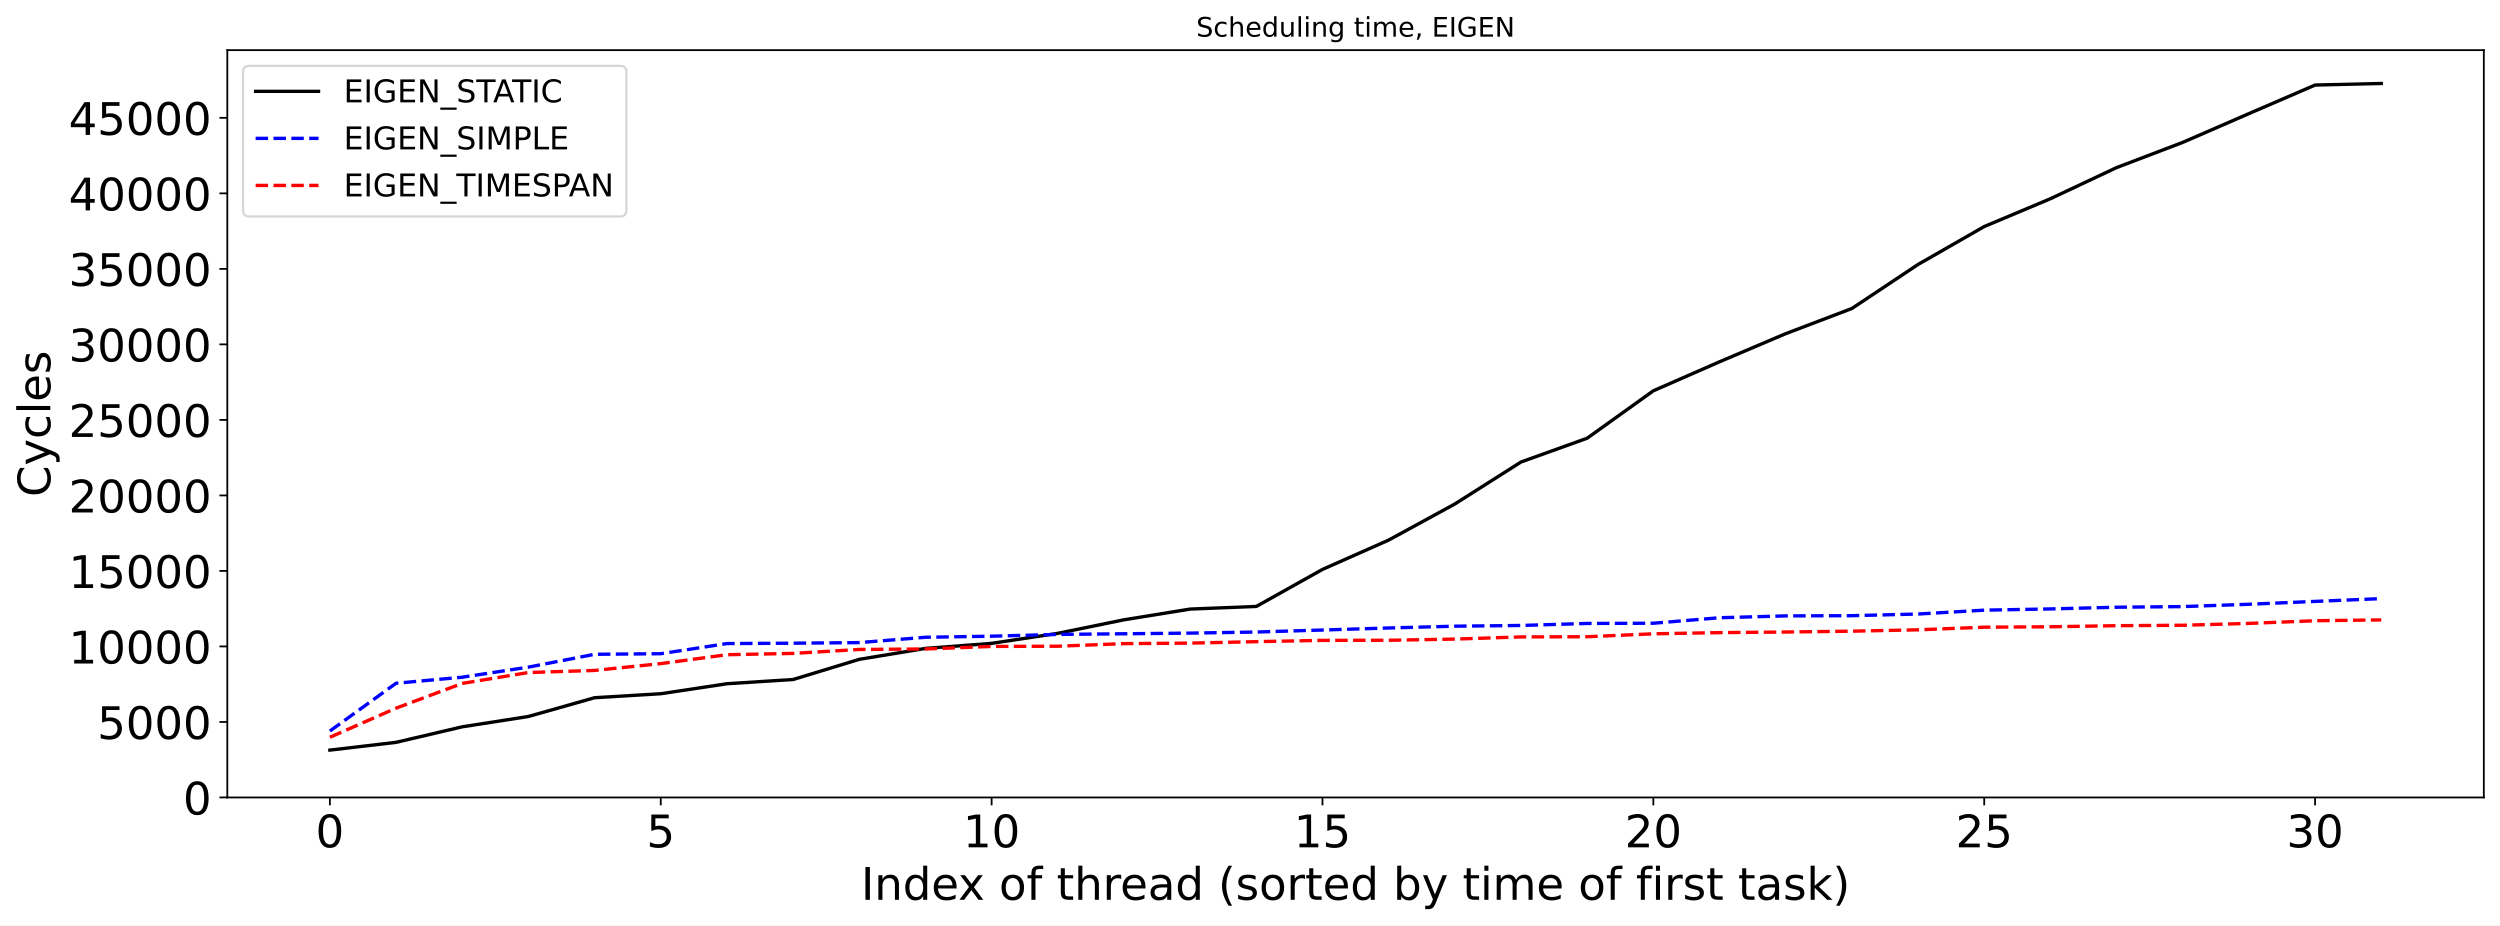
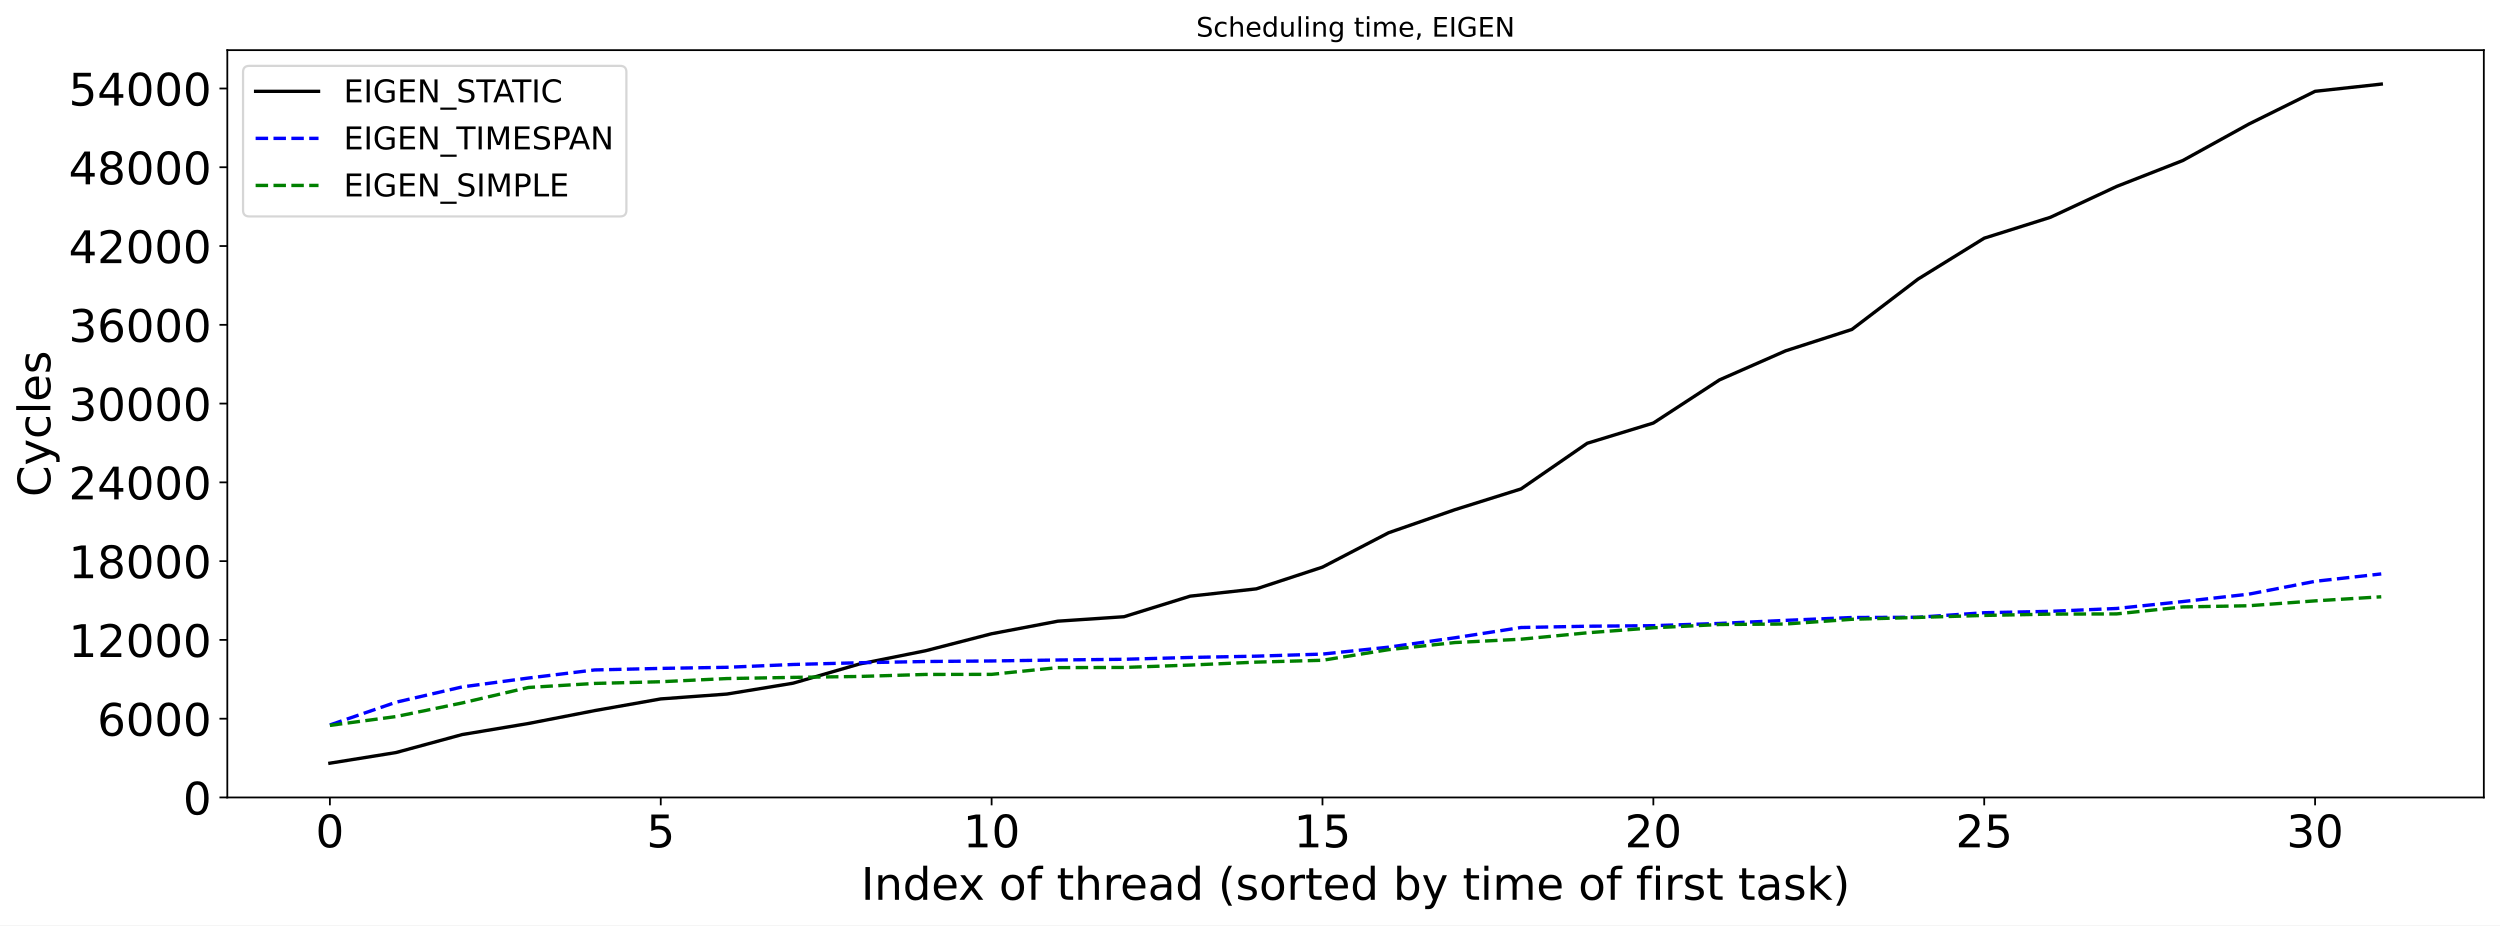
<svg xmlns="http://www.w3.org/2000/svg" xmlns:xlink="http://www.w3.org/1999/xlink" width="1112.781pt" height="411.871pt" viewBox="0 0 1112.781 411.871" version="1.1">
  <defs>
    <style type="text/css">*{stroke-linejoin: round; stroke-linecap: butt}</style>
  </defs>
  <g id="figure_1">
    <g id="patch_1">
      <path d="M 0 411.871  L 1112.781 411.871  L 1112.781 0  L 0 0  z " style="fill: #ffffff" />
    </g>
    <g id="axes_1">
      <g id="patch_2">
        <path d="M 101.181 354.958  L 1105.581 354.958  L 1105.581 22.318  L 101.181 22.318  z " style="fill: #ffffff" />
      </g>
      <g id="matplotlib.axis_1">
        <g id="xtick_1">
          <g id="line2d_1">
            <defs>
-               <path id="m2274b69f6f" d="M 0 0  L 0 3.5  " style="stroke: #000000; stroke-width: 0.8" />
-             </defs>
-             <g>
-               <use xlink:href="#m2274b69f6f" x="146.836" y="354.958" style="stroke: #000000; stroke-width: 0.8" />
+               <path id="m4c527d6cc5" d="M 0 0  L 0 3.5  " style="stroke: #000000; stroke-width: 0.8" />
+             </defs>
+             <g>
+               <use xlink:href="#m4c527d6cc5" x="146.836" y="354.958" style="stroke: #000000; stroke-width: 0.8" />
            </g>
          </g>
          <g id="text_1">
            <g transform="translate(140.4733 377.155) scale(0.2 -0.2)">
              <defs>
                <path id="DejaVuSans-30" d="M 2034 4250  Q 1547 4250 1301 3770  Q 1056 3291 1056 2328  Q 1056 1369 1301 889  Q 1547 409 2034 409  Q 2525 409 2770 889  Q 3016 1369 3016 2328  Q 3016 3291 2770 3770  Q 2525 4250 2034 4250  z M 2034 4750  Q 2819 4750 3233 4129  Q 3647 3509 3647 2328  Q 3647 1150 3233 529  Q 2819 -91 2034 -91  Q 1250 -91 836 529  Q 422 1150 422 2328  Q 422 3509 836 4129  Q 1250 4750 2034 4750  z " transform="scale(0.015625)" />
              </defs>
              <use xlink:href="#DejaVuSans-30" />
            </g>
          </g>
        </g>
        <g id="xtick_2">
          <g id="line2d_2">
            <g>
-               <use xlink:href="#m2274b69f6f" x="294.109" y="354.958" style="stroke: #000000; stroke-width: 0.8" />
+               <use xlink:href="#m4c527d6cc5" x="294.109" y="354.958" style="stroke: #000000; stroke-width: 0.8" />
            </g>
          </g>
          <g id="text_2">
            <g transform="translate(287.746 377.155) scale(0.2 -0.2)">
              <defs>
                <path id="DejaVuSans-35" d="M 691 4666  L 3169 4666  L 3169 4134  L 1269 4134  L 1269 2991  Q 1406 3038 1543 3061  Q 1681 3084 1819 3084  Q 2600 3084 3056 2656  Q 3513 2228 3513 1497  Q 3513 744 3044 326  Q 2575 -91 1722 -91  Q 1428 -91 1123 -41  Q 819 9 494 109  L 494 744  Q 775 591 1075 516  Q 1375 441 1709 441  Q 2250 441 2565 725  Q 2881 1009 2881 1497  Q 2881 1984 2565 2268  Q 2250 2553 1709 2553  Q 1456 2553 1204 2497  Q 953 2441 691 2322  L 691 4666  z " transform="scale(0.015625)" />
              </defs>
              <use xlink:href="#DejaVuSans-35" />
            </g>
          </g>
        </g>
        <g id="xtick_3">
          <g id="line2d_3">
            <g>
-               <use xlink:href="#m2274b69f6f" x="441.381" y="354.958" style="stroke: #000000; stroke-width: 0.8" />
+               <use xlink:href="#m4c527d6cc5" x="441.381" y="354.958" style="stroke: #000000; stroke-width: 0.8" />
            </g>
          </g>
          <g id="text_3">
            <g transform="translate(428.6562 377.155) scale(0.2 -0.2)">
              <defs>
                <path id="DejaVuSans-31" d="M 794 531  L 1825 531  L 1825 4091  L 703 3866  L 703 4441  L 1819 4666  L 2450 4666  L 2450 531  L 3481 531  L 3481 0  L 794 0  L 794 531  z " transform="scale(0.015625)" />
              </defs>
              <use xlink:href="#DejaVuSans-31" />
              <use xlink:href="#DejaVuSans-30" x="63.623" />
            </g>
          </g>
        </g>
        <g id="xtick_4">
          <g id="line2d_4">
            <g>
-               <use xlink:href="#m2274b69f6f" x="588.654" y="354.958" style="stroke: #000000; stroke-width: 0.8" />
+               <use xlink:href="#m4c527d6cc5" x="588.654" y="354.958" style="stroke: #000000; stroke-width: 0.8" />
            </g>
          </g>
          <g id="text_4">
            <g transform="translate(575.929 377.155) scale(0.2 -0.2)">
              <use xlink:href="#DejaVuSans-31" />
              <use xlink:href="#DejaVuSans-35" x="63.623" />
            </g>
          </g>
        </g>
        <g id="xtick_5">
          <g id="line2d_5">
            <g>
-               <use xlink:href="#m2274b69f6f" x="735.927" y="354.958" style="stroke: #000000; stroke-width: 0.8" />
+               <use xlink:href="#m4c527d6cc5" x="735.927" y="354.958" style="stroke: #000000; stroke-width: 0.8" />
            </g>
          </g>
          <g id="text_5">
            <g transform="translate(723.2017 377.155) scale(0.2 -0.2)">
              <defs>
                <path id="DejaVuSans-32" d="M 1228 531  L 3431 531  L 3431 0  L 469 0  L 469 531  Q 828 903 1448 1529  Q 2069 2156 2228 2338  Q 2531 2678 2651 2914  Q 2772 3150 2772 3378  Q 2772 3750 2511 3984  Q 2250 4219 1831 4219  Q 1534 4219 1204 4116  Q 875 4013 500 3803  L 500 4441  Q 881 4594 1212 4672  Q 1544 4750 1819 4750  Q 2544 4750 2975 4387  Q 3406 4025 3406 3419  Q 3406 3131 3298 2873  Q 3191 2616 2906 2266  Q 2828 2175 2409 1742  Q 1991 1309 1228 531  z " transform="scale(0.015625)" />
              </defs>
              <use xlink:href="#DejaVuSans-32" />
              <use xlink:href="#DejaVuSans-30" x="63.623" />
            </g>
          </g>
        </g>
        <g id="xtick_6">
          <g id="line2d_6">
            <g>
-               <use xlink:href="#m2274b69f6f" x="883.199" y="354.958" style="stroke: #000000; stroke-width: 0.8" />
+               <use xlink:href="#m4c527d6cc5" x="883.199" y="354.958" style="stroke: #000000; stroke-width: 0.8" />
            </g>
          </g>
          <g id="text_6">
            <g transform="translate(870.4744 377.155) scale(0.2 -0.2)">
              <use xlink:href="#DejaVuSans-32" />
              <use xlink:href="#DejaVuSans-35" x="63.623" />
            </g>
          </g>
        </g>
        <g id="xtick_7">
          <g id="line2d_7">
            <g>
-               <use xlink:href="#m2274b69f6f" x="1030.472" y="354.958" style="stroke: #000000; stroke-width: 0.8" />
+               <use xlink:href="#m4c527d6cc5" x="1030.472" y="354.958" style="stroke: #000000; stroke-width: 0.8" />
            </g>
          </g>
          <g id="text_7">
            <g transform="translate(1017.747 377.155) scale(0.2 -0.2)">
              <defs>
                <path id="DejaVuSans-33" d="M 2597 2516  Q 3050 2419 3304 2112  Q 3559 1806 3559 1356  Q 3559 666 3084 287  Q 2609 -91 1734 -91  Q 1441 -91 1130 -33  Q 819 25 488 141  L 488 750  Q 750 597 1062 519  Q 1375 441 1716 441  Q 2309 441 2620 675  Q 2931 909 2931 1356  Q 2931 1769 2642 2001  Q 2353 2234 1838 2234  L 1294 2234  L 1294 2753  L 1863 2753  Q 2328 2753 2575 2939  Q 2822 3125 2822 3475  Q 2822 3834 2567 4026  Q 2313 4219 1838 4219  Q 1578 4219 1281 4162  Q 984 4106 628 3988  L 628 4550  Q 988 4650 1302 4700  Q 1616 4750 1894 4750  Q 2613 4750 3031 4423  Q 3450 4097 3450 3541  Q 3450 3153 3228 2886  Q 3006 2619 2597 2516  z " transform="scale(0.015625)" />
              </defs>
              <use xlink:href="#DejaVuSans-33" />
              <use xlink:href="#DejaVuSans-30" x="63.623" />
            </g>
          </g>
        </g>
        <g id="text_8">
          <g transform="translate(383.2609 400.5113) scale(0.2 -0.2)">
            <defs>
              <path id="DejaVuSans-49" d="M 628 4666  L 1259 4666  L 1259 0  L 628 0  L 628 4666  z " transform="scale(0.015625)" />
              <path id="DejaVuSans-6e" d="M 3513 2113  L 3513 0  L 2938 0  L 2938 2094  Q 2938 2591 2744 2837  Q 2550 3084 2163 3084  Q 1697 3084 1428 2787  Q 1159 2491 1159 1978  L 1159 0  L 581 0  L 581 3500  L 1159 3500  L 1159 2956  Q 1366 3272 1645 3428  Q 1925 3584 2291 3584  Q 2894 3584 3203 3211  Q 3513 2838 3513 2113  z " transform="scale(0.015625)" />
              <path id="DejaVuSans-64" d="M 2906 2969  L 2906 4863  L 3481 4863  L 3481 0  L 2906 0  L 2906 525  Q 2725 213 2448 61  Q 2172 -91 1784 -91  Q 1150 -91 751 415  Q 353 922 353 1747  Q 353 2572 751 3078  Q 1150 3584 1784 3584  Q 2172 3584 2448 3432  Q 2725 3281 2906 2969  z M 947 1747  Q 947 1113 1208 752  Q 1469 391 1925 391  Q 2381 391 2643 752  Q 2906 1113 2906 1747  Q 2906 2381 2643 2742  Q 2381 3103 1925 3103  Q 1469 3103 1208 2742  Q 947 2381 947 1747  z " transform="scale(0.015625)" />
              <path id="DejaVuSans-65" d="M 3597 1894  L 3597 1613  L 953 1613  Q 991 1019 1311 708  Q 1631 397 2203 397  Q 2534 397 2845 478  Q 3156 559 3463 722  L 3463 178  Q 3153 47 2828 -22  Q 2503 -91 2169 -91  Q 1331 -91 842 396  Q 353 884 353 1716  Q 353 2575 817 3079  Q 1281 3584 2069 3584  Q 2775 3584 3186 3129  Q 3597 2675 3597 1894  z M 3022 2063  Q 3016 2534 2758 2815  Q 2500 3097 2075 3097  Q 1594 3097 1305 2825  Q 1016 2553 972 2059  L 3022 2063  z " transform="scale(0.015625)" />
              <path id="DejaVuSans-78" d="M 3513 3500  L 2247 1797  L 3578 0  L 2900 0  L 1881 1375  L 863 0  L 184 0  L 1544 1831  L 300 3500  L 978 3500  L 1906 2253  L 2834 3500  L 3513 3500  z " transform="scale(0.015625)" />
              <path id="DejaVuSans-20" transform="scale(0.015625)" />
              <path id="DejaVuSans-6f" d="M 1959 3097  Q 1497 3097 1228 2736  Q 959 2375 959 1747  Q 959 1119 1226 758  Q 1494 397 1959 397  Q 2419 397 2687 759  Q 2956 1122 2956 1747  Q 2956 2369 2687 2733  Q 2419 3097 1959 3097  z M 1959 3584  Q 2709 3584 3137 3096  Q 3566 2609 3566 1747  Q 3566 888 3137 398  Q 2709 -91 1959 -91  Q 1206 -91 779 398  Q 353 888 353 1747  Q 353 2609 779 3096  Q 1206 3584 1959 3584  z " transform="scale(0.015625)" />
              <path id="DejaVuSans-66" d="M 2375 4863  L 2375 4384  L 1825 4384  Q 1516 4384 1395 4259  Q 1275 4134 1275 3809  L 1275 3500  L 2222 3500  L 2222 3053  L 1275 3053  L 1275 0  L 697 0  L 697 3053  L 147 3053  L 147 3500  L 697 3500  L 697 3744  Q 697 4328 969 4595  Q 1241 4863 1831 4863  L 2375 4863  z " transform="scale(0.015625)" />
              <path id="DejaVuSans-74" d="M 1172 4494  L 1172 3500  L 2356 3500  L 2356 3053  L 1172 3053  L 1172 1153  Q 1172 725 1289 603  Q 1406 481 1766 481  L 2356 481  L 2356 0  L 1766 0  Q 1100 0 847 248  Q 594 497 594 1153  L 594 3053  L 172 3053  L 172 3500  L 594 3500  L 594 4494  L 1172 4494  z " transform="scale(0.015625)" />
              <path id="DejaVuSans-68" d="M 3513 2113  L 3513 0  L 2938 0  L 2938 2094  Q 2938 2591 2744 2837  Q 2550 3084 2163 3084  Q 1697 3084 1428 2787  Q 1159 2491 1159 1978  L 1159 0  L 581 0  L 581 4863  L 1159 4863  L 1159 2956  Q 1366 3272 1645 3428  Q 1925 3584 2291 3584  Q 2894 3584 3203 3211  Q 3513 2838 3513 2113  z " transform="scale(0.015625)" />
              <path id="DejaVuSans-72" d="M 2631 2963  Q 2534 3019 2420 3045  Q 2306 3072 2169 3072  Q 1681 3072 1420 2755  Q 1159 2438 1159 1844  L 1159 0  L 581 0  L 581 3500  L 1159 3500  L 1159 2956  Q 1341 3275 1631 3429  Q 1922 3584 2338 3584  Q 2397 3584 2469 3576  Q 2541 3569 2628 3553  L 2631 2963  z " transform="scale(0.015625)" />
              <path id="DejaVuSans-61" d="M 2194 1759  Q 1497 1759 1228 1600  Q 959 1441 959 1056  Q 959 750 1161 570  Q 1363 391 1709 391  Q 2188 391 2477 730  Q 2766 1069 2766 1631  L 2766 1759  L 2194 1759  z M 3341 1997  L 3341 0  L 2766 0  L 2766 531  Q 2569 213 2275 61  Q 1981 -91 1556 -91  Q 1019 -91 701 211  Q 384 513 384 1019  Q 384 1609 779 1909  Q 1175 2209 1959 2209  L 2766 2209  L 2766 2266  Q 2766 2663 2505 2880  Q 2244 3097 1772 3097  Q 1472 3097 1187 3025  Q 903 2953 641 2809  L 641 3341  Q 956 3463 1253 3523  Q 1550 3584 1831 3584  Q 2591 3584 2966 3190  Q 3341 2797 3341 1997  z " transform="scale(0.015625)" />
              <path id="DejaVuSans-28" d="M 1984 4856  Q 1566 4138 1362 3434  Q 1159 2731 1159 2009  Q 1159 1288 1364 580  Q 1569 -128 1984 -844  L 1484 -844  Q 1016 -109 783 600  Q 550 1309 550 2009  Q 550 2706 781 3412  Q 1013 4119 1484 4856  L 1984 4856  z " transform="scale(0.015625)" />
              <path id="DejaVuSans-73" d="M 2834 3397  L 2834 2853  Q 2591 2978 2328 3040  Q 2066 3103 1784 3103  Q 1356 3103 1142 2972  Q 928 2841 928 2578  Q 928 2378 1081 2264  Q 1234 2150 1697 2047  L 1894 2003  Q 2506 1872 2764 1633  Q 3022 1394 3022 966  Q 3022 478 2636 193  Q 2250 -91 1575 -91  Q 1294 -91 989 -36  Q 684 19 347 128  L 347 722  Q 666 556 975 473  Q 1284 391 1588 391  Q 1994 391 2212 530  Q 2431 669 2431 922  Q 2431 1156 2273 1281  Q 2116 1406 1581 1522  L 1381 1569  Q 847 1681 609 1914  Q 372 2147 372 2553  Q 372 3047 722 3315  Q 1072 3584 1716 3584  Q 2034 3584 2315 3537  Q 2597 3491 2834 3397  z " transform="scale(0.015625)" />
              <path id="DejaVuSans-62" d="M 3116 1747  Q 3116 2381 2855 2742  Q 2594 3103 2138 3103  Q 1681 3103 1420 2742  Q 1159 2381 1159 1747  Q 1159 1113 1420 752  Q 1681 391 2138 391  Q 2594 391 2855 752  Q 3116 1113 3116 1747  z M 1159 2969  Q 1341 3281 1617 3432  Q 1894 3584 2278 3584  Q 2916 3584 3314 3078  Q 3713 2572 3713 1747  Q 3713 922 3314 415  Q 2916 -91 2278 -91  Q 1894 -91 1617 61  Q 1341 213 1159 525  L 1159 0  L 581 0  L 581 4863  L 1159 4863  L 1159 2969  z " transform="scale(0.015625)" />
              <path id="DejaVuSans-79" d="M 2059 -325  Q 1816 -950 1584 -1140  Q 1353 -1331 966 -1331  L 506 -1331  L 506 -850  L 844 -850  Q 1081 -850 1212 -737  Q 1344 -625 1503 -206  L 1606 56  L 191 3500  L 800 3500  L 1894 763  L 2988 3500  L 3597 3500  L 2059 -325  z " transform="scale(0.015625)" />
              <path id="DejaVuSans-69" d="M 603 3500  L 1178 3500  L 1178 0  L 603 0  L 603 3500  z M 603 4863  L 1178 4863  L 1178 4134  L 603 4134  L 603 4863  z " transform="scale(0.015625)" />
              <path id="DejaVuSans-6d" d="M 3328 2828  Q 3544 3216 3844 3400  Q 4144 3584 4550 3584  Q 5097 3584 5394 3201  Q 5691 2819 5691 2113  L 5691 0  L 5113 0  L 5113 2094  Q 5113 2597 4934 2840  Q 4756 3084 4391 3084  Q 3944 3084 3684 2787  Q 3425 2491 3425 1978  L 3425 0  L 2847 0  L 2847 2094  Q 2847 2600 2669 2842  Q 2491 3084 2119 3084  Q 1678 3084 1418 2786  Q 1159 2488 1159 1978  L 1159 0  L 581 0  L 581 3500  L 1159 3500  L 1159 2956  Q 1356 3278 1631 3431  Q 1906 3584 2284 3584  Q 2666 3584 2933 3390  Q 3200 3197 3328 2828  z " transform="scale(0.015625)" />
              <path id="DejaVuSans-6b" d="M 581 4863  L 1159 4863  L 1159 1991  L 2875 3500  L 3609 3500  L 1753 1863  L 3688 0  L 2938 0  L 1159 1709  L 1159 0  L 581 0  L 581 4863  z " transform="scale(0.015625)" />
              <path id="DejaVuSans-29" d="M 513 4856  L 1013 4856  Q 1481 4119 1714 3412  Q 1947 2706 1947 2009  Q 1947 1309 1714 600  Q 1481 -109 1013 -844  L 513 -844  Q 928 -128 1133 580  Q 1338 1288 1338 2009  Q 1338 2731 1133 3434  Q 928 4138 513 4856  z " transform="scale(0.015625)" />
            </defs>
            <use xlink:href="#DejaVuSans-49" />
            <use xlink:href="#DejaVuSans-6e" x="29.492" />
            <use xlink:href="#DejaVuSans-64" x="92.871" />
            <use xlink:href="#DejaVuSans-65" x="156.348" />
            <use xlink:href="#DejaVuSans-78" x="216.121" />
            <use xlink:href="#DejaVuSans-20" x="275.301" />
            <use xlink:href="#DejaVuSans-6f" x="307.088" />
            <use xlink:href="#DejaVuSans-66" x="368.27" />
            <use xlink:href="#DejaVuSans-20" x="403.475" />
            <use xlink:href="#DejaVuSans-74" x="435.262" />
            <use xlink:href="#DejaVuSans-68" x="474.471" />
            <use xlink:href="#DejaVuSans-72" x="537.85" />
            <use xlink:href="#DejaVuSans-65" x="576.713" />
            <use xlink:href="#DejaVuSans-61" x="638.236" />
            <use xlink:href="#DejaVuSans-64" x="699.516" />
            <use xlink:href="#DejaVuSans-20" x="762.992" />
            <use xlink:href="#DejaVuSans-28" x="794.779" />
            <use xlink:href="#DejaVuSans-73" x="833.793" />
            <use xlink:href="#DejaVuSans-6f" x="885.893" />
            <use xlink:href="#DejaVuSans-72" x="947.074" />
            <use xlink:href="#DejaVuSans-74" x="988.188" />
            <use xlink:href="#DejaVuSans-65" x="1027.396" />
            <use xlink:href="#DejaVuSans-64" x="1088.92" />
            <use xlink:href="#DejaVuSans-20" x="1152.396" />
            <use xlink:href="#DejaVuSans-62" x="1184.184" />
            <use xlink:href="#DejaVuSans-79" x="1247.66" />
            <use xlink:href="#DejaVuSans-20" x="1306.84" />
            <use xlink:href="#DejaVuSans-74" x="1338.627" />
            <use xlink:href="#DejaVuSans-69" x="1377.836" />
            <use xlink:href="#DejaVuSans-6d" x="1405.619" />
            <use xlink:href="#DejaVuSans-65" x="1503.031" />
            <use xlink:href="#DejaVuSans-20" x="1564.555" />
            <use xlink:href="#DejaVuSans-6f" x="1596.342" />
            <use xlink:href="#DejaVuSans-66" x="1657.523" />
            <use xlink:href="#DejaVuSans-20" x="1692.729" />
            <use xlink:href="#DejaVuSans-66" x="1724.516" />
            <use xlink:href="#DejaVuSans-69" x="1759.721" />
            <use xlink:href="#DejaVuSans-72" x="1787.504" />
            <use xlink:href="#DejaVuSans-73" x="1828.617" />
            <use xlink:href="#DejaVuSans-74" x="1880.717" />
            <use xlink:href="#DejaVuSans-20" x="1919.926" />
            <use xlink:href="#DejaVuSans-74" x="1951.713" />
            <use xlink:href="#DejaVuSans-61" x="1990.922" />
            <use xlink:href="#DejaVuSans-73" x="2052.201" />
            <use xlink:href="#DejaVuSans-6b" x="2104.301" />
            <use xlink:href="#DejaVuSans-29" x="2162.211" />
          </g>
        </g>
      </g>
      <g id="matplotlib.axis_2">
        <g id="ytick_1">
          <g id="line2d_8">
            <defs>
-               <path id="m6adde0d91d" d="M 0 0  L -3.5 0  " style="stroke: #000000; stroke-width: 0.8" />
-             </defs>
-             <g>
-               <use xlink:href="#m6adde0d91d" x="101.181" y="354.958" style="stroke: #000000; stroke-width: 0.8" />
+               <path id="mc0802e6c84" d="M 0 0  L -3.5 0  " style="stroke: #000000; stroke-width: 0.8" />
+             </defs>
+             <g>
+               <use xlink:href="#mc0802e6c84" x="101.181" y="354.958" style="stroke: #000000; stroke-width: 0.8" />
            </g>
          </g>
          <g id="text_9">
            <g transform="translate(81.45625 362.5566) scale(0.2 -0.2)">
              <use xlink:href="#DejaVuSans-30" />
            </g>
          </g>
        </g>
        <g id="ytick_2">
          <g id="line2d_9">
            <g>
-               <use xlink:href="#m6adde0d91d" x="101.181" y="321.347" style="stroke: #000000; stroke-width: 0.8" />
+               <use xlink:href="#mc0802e6c84" x="101.181" y="319.894" style="stroke: #000000; stroke-width: 0.8" />
            </g>
          </g>
          <g id="text_10">
-             <g transform="translate(43.28125 328.945) scale(0.2 -0.2)">
-               <use xlink:href="#DejaVuSans-35" />
+             <g transform="translate(43.28125 327.4927) scale(0.2 -0.2)">
+               <defs>
+                 <path id="DejaVuSans-36" d="M 2113 2584  Q 1688 2584 1439 2293  Q 1191 2003 1191 1497  Q 1191 994 1439 701  Q 1688 409 2113 409  Q 2538 409 2786 701  Q 3034 994 3034 1497  Q 3034 2003 2786 2293  Q 2538 2584 2113 2584  z M 3366 4563  L 3366 3988  Q 3128 4100 2886 4159  Q 2644 4219 2406 4219  Q 1781 4219 1451 3797  Q 1122 3375 1075 2522  Q 1259 2794 1537 2939  Q 1816 3084 2150 3084  Q 2853 3084 3261 2657  Q 3669 2231 3669 1497  Q 3669 778 3244 343  Q 2819 -91 2113 -91  Q 1303 -91 875 529  Q 447 1150 447 2328  Q 447 3434 972 4092  Q 1497 4750 2381 4750  Q 2619 4750 2861 4703  Q 3103 4656 3366 4563  z " transform="scale(0.015625)" />
+               </defs>
+               <use xlink:href="#DejaVuSans-36" />
              <use xlink:href="#DejaVuSans-30" x="63.623" />
              <use xlink:href="#DejaVuSans-30" x="127.246" />
              <use xlink:href="#DejaVuSans-30" x="190.869" />
            </g>
          </g>
        </g>
        <g id="ytick_3">
          <g id="line2d_10">
            <g>
-               <use xlink:href="#m6adde0d91d" x="101.181" y="287.735" style="stroke: #000000; stroke-width: 0.8" />
+               <use xlink:href="#mc0802e6c84" x="101.181" y="284.83" style="stroke: #000000; stroke-width: 0.8" />
            </g>
          </g>
          <g id="text_11">
-             <g transform="translate(30.55625 295.3335) scale(0.2 -0.2)">
+             <g transform="translate(30.55625 292.4289) scale(0.2 -0.2)">
              <use xlink:href="#DejaVuSans-31" />
-               <use xlink:href="#DejaVuSans-30" x="63.623" />
+               <use xlink:href="#DejaVuSans-32" x="63.623" />
              <use xlink:href="#DejaVuSans-30" x="127.246" />
              <use xlink:href="#DejaVuSans-30" x="190.869" />
              <use xlink:href="#DejaVuSans-30" x="254.492" />
            </g>
          </g>
        </g>
        <g id="ytick_4">
          <g id="line2d_11">
            <g>
-               <use xlink:href="#m6adde0d91d" x="101.181" y="254.123" style="stroke: #000000; stroke-width: 0.8" />
+               <use xlink:href="#mc0802e6c84" x="101.181" y="249.767" style="stroke: #000000; stroke-width: 0.8" />
            </g>
          </g>
          <g id="text_12">
-             <g transform="translate(30.55625 261.7219) scale(0.2 -0.2)">
+             <g transform="translate(30.55625 257.3651) scale(0.2 -0.2)">
+               <defs>
+                 <path id="DejaVuSans-38" d="M 2034 2216  Q 1584 2216 1326 1975  Q 1069 1734 1069 1313  Q 1069 891 1326 650  Q 1584 409 2034 409  Q 2484 409 2743 651  Q 3003 894 3003 1313  Q 3003 1734 2745 1975  Q 2488 2216 2034 2216  z M 1403 2484  Q 997 2584 770 2862  Q 544 3141 544 3541  Q 544 4100 942 4425  Q 1341 4750 2034 4750  Q 2731 4750 3128 4425  Q 3525 4100 3525 3541  Q 3525 3141 3298 2862  Q 3072 2584 2669 2484  Q 3125 2378 3379 2068  Q 3634 1759 3634 1313  Q 3634 634 3220 271  Q 2806 -91 2034 -91  Q 1263 -91 848 271  Q 434 634 434 1313  Q 434 1759 690 2068  Q 947 2378 1403 2484  z M 1172 3481  Q 1172 3119 1398 2916  Q 1625 2713 2034 2713  Q 2441 2713 2670 2916  Q 2900 3119 2900 3481  Q 2900 3844 2670 4047  Q 2441 4250 2034 4250  Q 1625 4250 1398 4047  Q 1172 3844 1172 3481  z " transform="scale(0.015625)" />
+               </defs>
              <use xlink:href="#DejaVuSans-31" />
-               <use xlink:href="#DejaVuSans-35" x="63.623" />
+               <use xlink:href="#DejaVuSans-38" x="63.623" />
              <use xlink:href="#DejaVuSans-30" x="127.246" />
              <use xlink:href="#DejaVuSans-30" x="190.869" />
              <use xlink:href="#DejaVuSans-30" x="254.492" />
            </g>
          </g>
        </g>
        <g id="ytick_5">
          <g id="line2d_12">
            <g>
-               <use xlink:href="#m6adde0d91d" x="101.181" y="220.512" style="stroke: #000000; stroke-width: 0.8" />
+               <use xlink:href="#mc0802e6c84" x="101.181" y="214.703" style="stroke: #000000; stroke-width: 0.8" />
            </g>
          </g>
          <g id="text_13">
-             <g transform="translate(30.55625 228.1104) scale(0.2 -0.2)">
+             <g transform="translate(30.55625 222.3013) scale(0.2 -0.2)">
+               <defs>
+                 <path id="DejaVuSans-34" d="M 2419 4116  L 825 1625  L 2419 1625  L 2419 4116  z M 2253 4666  L 3047 4666  L 3047 1625  L 3713 1625  L 3713 1100  L 3047 1100  L 3047 0  L 2419 0  L 2419 1100  L 313 1100  L 313 1709  L 2253 4666  z " transform="scale(0.015625)" />
+               </defs>
              <use xlink:href="#DejaVuSans-32" />
-               <use xlink:href="#DejaVuSans-30" x="63.623" />
+               <use xlink:href="#DejaVuSans-34" x="63.623" />
              <use xlink:href="#DejaVuSans-30" x="127.246" />
              <use xlink:href="#DejaVuSans-30" x="190.869" />
              <use xlink:href="#DejaVuSans-30" x="254.492" />
            </g>
          </g>
        </g>
        <g id="ytick_6">
          <g id="line2d_13">
            <g>
-               <use xlink:href="#m6adde0d91d" x="101.181" y="186.9" style="stroke: #000000; stroke-width: 0.8" />
+               <use xlink:href="#mc0802e6c84" x="101.181" y="179.639" style="stroke: #000000; stroke-width: 0.8" />
            </g>
          </g>
          <g id="text_14">
-             <g transform="translate(30.55625 194.4988) scale(0.2 -0.2)">
-               <use xlink:href="#DejaVuSans-32" />
-               <use xlink:href="#DejaVuSans-35" x="63.623" />
+             <g transform="translate(30.55625 187.2374) scale(0.2 -0.2)">
+               <use xlink:href="#DejaVuSans-33" />
+               <use xlink:href="#DejaVuSans-30" x="63.623" />
              <use xlink:href="#DejaVuSans-30" x="127.246" />
              <use xlink:href="#DejaVuSans-30" x="190.869" />
              <use xlink:href="#DejaVuSans-30" x="254.492" />
            </g>
          </g>
        </g>
        <g id="ytick_7">
          <g id="line2d_14">
            <g>
-               <use xlink:href="#m6adde0d91d" x="101.181" y="153.289" style="stroke: #000000; stroke-width: 0.8" />
+               <use xlink:href="#mc0802e6c84" x="101.181" y="144.575" style="stroke: #000000; stroke-width: 0.8" />
            </g>
          </g>
          <g id="text_15">
-             <g transform="translate(30.55625 160.8873) scale(0.2 -0.2)">
+             <g transform="translate(30.55625 152.1736) scale(0.2 -0.2)">
              <use xlink:href="#DejaVuSans-33" />
-               <use xlink:href="#DejaVuSans-30" x="63.623" />
+               <use xlink:href="#DejaVuSans-36" x="63.623" />
              <use xlink:href="#DejaVuSans-30" x="127.246" />
              <use xlink:href="#DejaVuSans-30" x="190.869" />
              <use xlink:href="#DejaVuSans-30" x="254.492" />
            </g>
          </g>
        </g>
        <g id="ytick_8">
          <g id="line2d_15">
            <g>
-               <use xlink:href="#m6adde0d91d" x="101.181" y="119.677" style="stroke: #000000; stroke-width: 0.8" />
+               <use xlink:href="#mc0802e6c84" x="101.181" y="109.511" style="stroke: #000000; stroke-width: 0.8" />
            </g>
          </g>
          <g id="text_16">
-             <g transform="translate(30.55625 127.2758) scale(0.2 -0.2)">
-               <use xlink:href="#DejaVuSans-33" />
-               <use xlink:href="#DejaVuSans-35" x="63.623" />
+             <g transform="translate(30.55625 117.1098) scale(0.2 -0.2)">
+               <use xlink:href="#DejaVuSans-34" />
+               <use xlink:href="#DejaVuSans-32" x="63.623" />
              <use xlink:href="#DejaVuSans-30" x="127.246" />
              <use xlink:href="#DejaVuSans-30" x="190.869" />
              <use xlink:href="#DejaVuSans-30" x="254.492" />
            </g>
          </g>
        </g>
        <g id="ytick_9">
          <g id="line2d_16">
            <g>
-               <use xlink:href="#m6adde0d91d" x="101.181" y="86.066" style="stroke: #000000; stroke-width: 0.8" />
+               <use xlink:href="#mc0802e6c84" x="101.181" y="74.448" style="stroke: #000000; stroke-width: 0.8" />
            </g>
          </g>
          <g id="text_17">
-             <g transform="translate(30.55625 93.66422) scale(0.2 -0.2)">
-               <defs>
-                 <path id="DejaVuSans-34" d="M 2419 4116  L 825 1625  L 2419 1625  L 2419 4116  z M 2253 4666  L 3047 4666  L 3047 1625  L 3713 1625  L 3713 1100  L 3047 1100  L 3047 0  L 2419 0  L 2419 1100  L 313 1100  L 313 1709  L 2253 4666  z " transform="scale(0.015625)" />
-               </defs>
+             <g transform="translate(30.55625 82.04595) scale(0.2 -0.2)">
              <use xlink:href="#DejaVuSans-34" />
-               <use xlink:href="#DejaVuSans-30" x="63.623" />
+               <use xlink:href="#DejaVuSans-38" x="63.623" />
              <use xlink:href="#DejaVuSans-30" x="127.246" />
              <use xlink:href="#DejaVuSans-30" x="190.869" />
              <use xlink:href="#DejaVuSans-30" x="254.492" />
            </g>
          </g>
        </g>
        <g id="ytick_10">
          <g id="line2d_17">
            <g>
-               <use xlink:href="#m6adde0d91d" x="101.181" y="52.454" style="stroke: #000000; stroke-width: 0.8" />
+               <use xlink:href="#mc0802e6c84" x="101.181" y="39.384" style="stroke: #000000; stroke-width: 0.8" />
            </g>
          </g>
          <g id="text_18">
-             <g transform="translate(30.55625 60.05267) scale(0.2 -0.2)">
-               <use xlink:href="#DejaVuSans-34" />
-               <use xlink:href="#DejaVuSans-35" x="63.623" />
+             <g transform="translate(30.55625 46.98213) scale(0.2 -0.2)">
+               <use xlink:href="#DejaVuSans-35" />
+               <use xlink:href="#DejaVuSans-34" x="63.623" />
              <use xlink:href="#DejaVuSans-30" x="127.246" />
              <use xlink:href="#DejaVuSans-30" x="190.869" />
              <use xlink:href="#DejaVuSans-30" x="254.492" />
            </g>
          </g>
        </g>
        <g id="text_19">
          <g transform="translate(22.39688 221.1788) rotate(-90) scale(0.2 -0.2)">
            <defs>
              <path id="DejaVuSans-43" d="M 4122 4306  L 4122 3641  Q 3803 3938 3442 4084  Q 3081 4231 2675 4231  Q 1875 4231 1450 3742  Q 1025 3253 1025 2328  Q 1025 1406 1450 917  Q 1875 428 2675 428  Q 3081 428 3442 575  Q 3803 722 4122 1019  L 4122 359  Q 3791 134 3420 21  Q 3050 -91 2638 -91  Q 1578 -91 968 557  Q 359 1206 359 2328  Q 359 3453 968 4101  Q 1578 4750 2638 4750  Q 3056 4750 3426 4639  Q 3797 4528 4122 4306  z " transform="scale(0.015625)" />
              <path id="DejaVuSans-63" d="M 3122 3366  L 3122 2828  Q 2878 2963 2633 3030  Q 2388 3097 2138 3097  Q 1578 3097 1268 2742  Q 959 2388 959 1747  Q 959 1106 1268 751  Q 1578 397 2138 397  Q 2388 397 2633 464  Q 2878 531 3122 666  L 3122 134  Q 2881 22 2623 -34  Q 2366 -91 2075 -91  Q 1284 -91 818 406  Q 353 903 353 1747  Q 353 2603 823 3093  Q 1294 3584 2113 3584  Q 2378 3584 2631 3529  Q 2884 3475 3122 3366  z " transform="scale(0.015625)" />
              <path id="DejaVuSans-6c" d="M 603 4863  L 1178 4863  L 1178 0  L 603 0  L 603 4863  z " transform="scale(0.015625)" />
            </defs>
            <use xlink:href="#DejaVuSans-43" />
            <use xlink:href="#DejaVuSans-79" x="69.824" />
            <use xlink:href="#DejaVuSans-63" x="129.004" />
            <use xlink:href="#DejaVuSans-6c" x="183.984" />
            <use xlink:href="#DejaVuSans-65" x="211.768" />
            <use xlink:href="#DejaVuSans-73" x="273.291" />
          </g>
        </g>
      </g>
      <g id="line2d_18">
-         <path d="M 146.836 333.877  L 176.29 330.422  L 205.745 323.511  L 235.199 318.913  L 264.654 310.564  L 294.109 308.789  L 323.563 304.339  L 353.018 302.457  L 382.472 293.476  L 411.927 288.609  L 441.381 286.364  L 470.836 281.9  L 500.29 275.877  L 529.745 271.104  L 559.199 269.934  L 588.654 253.451  L 618.109 240.397  L 647.563 224.33  L 677.018 205.642  L 706.472 195.048  L 735.927 173.94  L 765.381 161.033  L 794.836 148.516  L 824.29 137.317  L 853.745 117.714  L 883.199 100.841  L 912.654 88.459  L 942.109 74.598  L 971.563 63.371  L 1001.018 50.572  L 1030.472 37.853  L 1059.927 37.154  " clip-path="url(#pd62953b5ac)" style="fill: none; stroke: #000000; stroke-width: 1.5; stroke-linecap: square" />
+         <path d="M 146.836 339.705  L 176.29 334.96  L 205.745 326.954  L 235.199 322.033  L 264.654 316.306  L 294.109 311.093  L 323.563 308.931  L 353.018 304.092  L 382.472 295.572  L 411.927 289.669  L 441.381 282.084  L 470.836 276.497  L 500.29 274.51  L 529.745 265.358  L 559.199 262.109  L 588.654 252.431  L 618.109 237.12  L 647.563 226.882  L 677.018 217.625  L 706.472 197.311  L 735.927 188.3  L 765.381 169.085  L 794.836 156.146  L 824.29 146.644  L 853.745 124.226  L 883.199 106.017  L 912.654 96.725  L 942.109 83.003  L 971.563 71.467  L 1001.018 55.209  L 1030.472 40.646  L 1059.927 37.432  " clip-path="url(#peee976b044)" style="fill: none; stroke: #000000; stroke-width: 1.5; stroke-linecap: square" />
      </g>
      <g id="line2d_19">
-         <path d="M 146.836 325.38  L 176.29 304.124  L 205.745 301.435  L 235.199 296.945  L 264.654 291.231  L 294.109 290.975  L 323.563 286.458  L 353.018 286.296  L 382.472 286.028  L 411.927 283.661  L 441.381 283.177  L 470.836 282.384  L 500.29 282.102  L 529.745 281.806  L 559.199 281.322  L 588.654 280.435  L 618.109 279.52  L 647.563 278.727  L 677.018 278.404  L 706.472 277.504  L 735.927 277.41  L 765.381 274.963  L 794.836 274.143  L 824.29 274.048  L 853.745 273.309  L 883.199 271.588  L 912.654 271.037  L 942.109 270.284  L 971.563 270.002  L 1001.018 268.966  L 1030.472 267.689  L 1059.927 266.452  " clip-path="url(#pd62953b5ac)" style="fill: none; stroke-dasharray: 5.55,2.4; stroke-dashoffset: 0; stroke: #0000ff; stroke-width: 1.5" />
+         <path d="M 146.836 322.688  L 176.29 312.566  L 205.745 305.752  L 235.199 301.801  L 264.654 298.201  L 294.109 297.512  L 323.563 297.021  L 353.018 295.77  L 382.472 294.999  L 411.927 294.45  L 441.381 294.204  L 470.836 293.772  L 500.29 293.456  L 529.745 292.638  L 559.199 292.065  L 588.654 291.142  L 618.109 288.056  L 647.563 283.884  L 677.018 279.314  L 706.472 278.741  L 735.927 278.496  L 765.381 277.502  L 794.836 276.135  L 824.29 274.861  L 853.745 274.744  L 883.199 272.733  L 912.654 272.114  L 942.109 270.84  L 971.563 267.766  L 1001.018 264.458  L 1030.472 258.755  L 1059.927 255.459  " clip-path="url(#peee976b044)" style="fill: none; stroke-dasharray: 5.55,2.4; stroke-dashoffset: 0; stroke: #0000ff; stroke-width: 1.5" />
      </g>
      <g id="line2d_20">
-         <path d="M 146.836 328.163  L 176.29 315.216  L 205.745 304.191  L 235.199 299.351  L 264.654 298.424  L 294.109 295.385  L 323.563 291.419  L 353.018 290.841  L 382.472 289.079  L 411.927 288.864  L 441.381 287.735  L 470.836 287.641  L 500.29 286.485  L 529.745 286.256  L 559.199 285.611  L 588.654 285.033  L 618.109 284.992  L 647.563 284.468  L 677.018 283.5  L 706.472 283.419  L 735.927 282.115  L 765.381 281.591  L 794.836 281.322  L 824.29 280.946  L 853.745 280.34  L 883.199 279.171  L 912.654 278.983  L 942.109 278.499  L 971.563 278.31  L 1001.018 277.49  L 1030.472 276.294  L 1059.927 275.931  " clip-path="url(#pd62953b5ac)" style="fill: none; stroke-dasharray: 5.55,2.4; stroke-dashoffset: 0; stroke: #ff0000; stroke-width: 1.5" />
+         <path d="M 146.836 322.886  L 176.29 318.948  L 205.745 312.882  L 235.199 305.997  L 264.654 304.209  L 294.109 303.449  L 323.563 302.035  L 353.018 301.509  L 382.472 301.1  L 411.927 300.2  L 441.381 300.165  L 470.836 297.161  L 500.29 297.091  L 529.745 296.028  L 559.199 294.718  L 588.654 293.9  L 618.109 289.167  L 647.563 286.011  L 677.018 284.515  L 706.472 281.675  L 735.927 279.442  L 765.381 277.981  L 794.836 277.759  L 824.29 275.655  L 853.745 274.826  L 883.199 273.937  L 912.654 273.353  L 942.109 273.259  L 971.563 270.15  L 1001.018 269.624  L 1030.472 267.451  L 1059.927 265.639  " clip-path="url(#peee976b044)" style="fill: none; stroke-dasharray: 5.55,2.4; stroke-dashoffset: 0; stroke: #008000; stroke-width: 1.5" />
      </g>
      <g id="patch_3">
        <path d="M 101.181 354.958  L 101.181 22.318  " style="fill: none; stroke: #000000; stroke-width: 0.8; stroke-linejoin: miter; stroke-linecap: square" />
      </g>
      <g id="patch_4">
        <path d="M 1105.581 354.958  L 1105.581 22.318  " style="fill: none; stroke: #000000; stroke-width: 0.8; stroke-linejoin: miter; stroke-linecap: square" />
      </g>
      <g id="patch_5">
        <path d="M 101.181 354.958  L 1105.581 354.958  " style="fill: none; stroke: #000000; stroke-width: 0.8; stroke-linejoin: miter; stroke-linecap: square" />
      </g>
      <g id="patch_6">
        <path d="M 101.181 22.318  L 1105.581 22.318  " style="fill: none; stroke: #000000; stroke-width: 0.8; stroke-linejoin: miter; stroke-linecap: square" />
      </g>
      <g id="text_20">
        <g transform="translate(532.4556 16.31812) scale(0.12 -0.12)">
          <defs>
            <path id="DejaVuSans-53" d="M 3425 4513  L 3425 3897  Q 3066 4069 2747 4153  Q 2428 4238 2131 4238  Q 1616 4238 1336 4038  Q 1056 3838 1056 3469  Q 1056 3159 1242 3001  Q 1428 2844 1947 2747  L 2328 2669  Q 3034 2534 3370 2195  Q 3706 1856 3706 1288  Q 3706 609 3251 259  Q 2797 -91 1919 -91  Q 1588 -91 1214 -16  Q 841 59 441 206  L 441 856  Q 825 641 1194 531  Q 1563 422 1919 422  Q 2459 422 2753 634  Q 3047 847 3047 1241  Q 3047 1584 2836 1778  Q 2625 1972 2144 2069  L 1759 2144  Q 1053 2284 737 2584  Q 422 2884 422 3419  Q 422 4038 858 4394  Q 1294 4750 2059 4750  Q 2388 4750 2728 4690  Q 3069 4631 3425 4513  z " transform="scale(0.015625)" />
            <path id="DejaVuSans-75" d="M 544 1381  L 544 3500  L 1119 3500  L 1119 1403  Q 1119 906 1312 657  Q 1506 409 1894 409  Q 2359 409 2629 706  Q 2900 1003 2900 1516  L 2900 3500  L 3475 3500  L 3475 0  L 2900 0  L 2900 538  Q 2691 219 2414 64  Q 2138 -91 1772 -91  Q 1169 -91 856 284  Q 544 659 544 1381  z M 1991 3584  L 1991 3584  z " transform="scale(0.015625)" />
            <path id="DejaVuSans-67" d="M 2906 1791  Q 2906 2416 2648 2759  Q 2391 3103 1925 3103  Q 1463 3103 1205 2759  Q 947 2416 947 1791  Q 947 1169 1205 825  Q 1463 481 1925 481  Q 2391 481 2648 825  Q 2906 1169 2906 1791  z M 3481 434  Q 3481 -459 3084 -895  Q 2688 -1331 1869 -1331  Q 1566 -1331 1297 -1286  Q 1028 -1241 775 -1147  L 775 -588  Q 1028 -725 1275 -790  Q 1522 -856 1778 -856  Q 2344 -856 2625 -561  Q 2906 -266 2906 331  L 2906 616  Q 2728 306 2450 153  Q 2172 0 1784 0  Q 1141 0 747 490  Q 353 981 353 1791  Q 353 2603 747 3093  Q 1141 3584 1784 3584  Q 2172 3584 2450 3431  Q 2728 3278 2906 2969  L 2906 3500  L 3481 3500  L 3481 434  z " transform="scale(0.015625)" />
            <path id="DejaVuSans-2c" d="M 750 794  L 1409 794  L 1409 256  L 897 -744  L 494 -744  L 750 256  L 750 794  z " transform="scale(0.015625)" />
            <path id="DejaVuSans-45" d="M 628 4666  L 3578 4666  L 3578 4134  L 1259 4134  L 1259 2753  L 3481 2753  L 3481 2222  L 1259 2222  L 1259 531  L 3634 531  L 3634 0  L 628 0  L 628 4666  z " transform="scale(0.015625)" />
            <path id="DejaVuSans-47" d="M 3809 666  L 3809 1919  L 2778 1919  L 2778 2438  L 4434 2438  L 4434 434  Q 4069 175 3628 42  Q 3188 -91 2688 -91  Q 1594 -91 976 548  Q 359 1188 359 2328  Q 359 3472 976 4111  Q 1594 4750 2688 4750  Q 3144 4750 3555 4637  Q 3966 4525 4313 4306  L 4313 3634  Q 3963 3931 3569 4081  Q 3175 4231 2741 4231  Q 1884 4231 1454 3753  Q 1025 3275 1025 2328  Q 1025 1384 1454 906  Q 1884 428 2741 428  Q 3075 428 3337 486  Q 3600 544 3809 666  z " transform="scale(0.015625)" />
            <path id="DejaVuSans-4e" d="M 628 4666  L 1478 4666  L 3547 763  L 3547 4666  L 4159 4666  L 4159 0  L 3309 0  L 1241 3903  L 1241 0  L 628 0  L 628 4666  z " transform="scale(0.015625)" />
          </defs>
          <use xlink:href="#DejaVuSans-53" />
          <use xlink:href="#DejaVuSans-63" x="63.477" />
          <use xlink:href="#DejaVuSans-68" x="118.457" />
          <use xlink:href="#DejaVuSans-65" x="181.836" />
          <use xlink:href="#DejaVuSans-64" x="243.359" />
          <use xlink:href="#DejaVuSans-75" x="306.836" />
          <use xlink:href="#DejaVuSans-6c" x="370.215" />
          <use xlink:href="#DejaVuSans-69" x="397.998" />
          <use xlink:href="#DejaVuSans-6e" x="425.781" />
          <use xlink:href="#DejaVuSans-67" x="489.16" />
          <use xlink:href="#DejaVuSans-20" x="552.637" />
          <use xlink:href="#DejaVuSans-74" x="584.424" />
          <use xlink:href="#DejaVuSans-69" x="623.633" />
          <use xlink:href="#DejaVuSans-6d" x="651.416" />
          <use xlink:href="#DejaVuSans-65" x="748.828" />
          <use xlink:href="#DejaVuSans-2c" x="810.352" />
          <use xlink:href="#DejaVuSans-20" x="842.139" />
          <use xlink:href="#DejaVuSans-45" x="873.926" />
          <use xlink:href="#DejaVuSans-49" x="937.109" />
          <use xlink:href="#DejaVuSans-47" x="966.602" />
          <use xlink:href="#DejaVuSans-45" x="1044.092" />
          <use xlink:href="#DejaVuSans-4e" x="1107.275" />
        </g>
      </g>
      <g id="legend_1">
        <g id="patch_7">
          <path d="M 110.981 96.334  L 276.019 96.334  Q 278.819 96.334 278.819 93.534  L 278.819 32.118  Q 278.819 29.318 276.019 29.318  L 110.981 29.318  Q 108.181 29.318 108.181 32.118  L 108.181 93.534  Q 108.181 96.334 110.981 96.334  z " style="fill: #ffffff; opacity: 0.8; stroke: #cccccc; stroke-linejoin: miter" />
        </g>
        <g id="line2d_21">
          <path d="M 113.781 40.656  L 127.781 40.656  L 141.781 40.656  " style="fill: none; stroke: #000000; stroke-width: 1.5; stroke-linecap: square" />
        </g>
        <g id="text_21">
          <g transform="translate(152.9812 45.55594) scale(0.14 -0.14)">
            <defs>
              <path id="DejaVuSans-5f" d="M 3263 -1063  L 3263 -1509  L -63 -1509  L -63 -1063  L 3263 -1063  z " transform="scale(0.015625)" />
              <path id="DejaVuSans-54" d="M -19 4666  L 3928 4666  L 3928 4134  L 2272 4134  L 2272 0  L 1638 0  L 1638 4134  L -19 4134  L -19 4666  z " transform="scale(0.015625)" />
              <path id="DejaVuSans-41" d="M 2188 4044  L 1331 1722  L 3047 1722  L 2188 4044  z M 1831 4666  L 2547 4666  L 4325 0  L 3669 0  L 3244 1197  L 1141 1197  L 716 0  L 50 0  L 1831 4666  z " transform="scale(0.015625)" />
            </defs>
            <use xlink:href="#DejaVuSans-45" />
            <use xlink:href="#DejaVuSans-49" x="63.184" />
            <use xlink:href="#DejaVuSans-47" x="92.676" />
            <use xlink:href="#DejaVuSans-45" x="170.166" />
            <use xlink:href="#DejaVuSans-4e" x="233.35" />
            <use xlink:href="#DejaVuSans-5f" x="308.154" />
            <use xlink:href="#DejaVuSans-53" x="358.154" />
            <use xlink:href="#DejaVuSans-54" x="421.631" />
            <use xlink:href="#DejaVuSans-41" x="474.965" />
            <use xlink:href="#DejaVuSans-54" x="535.623" />
            <use xlink:href="#DejaVuSans-49" x="596.707" />
            <use xlink:href="#DejaVuSans-43" x="626.199" />
          </g>
        </g>
        <g id="line2d_22">
          <path d="M 113.781 61.595  L 127.781 61.595  L 141.781 61.595  " style="fill: none; stroke-dasharray: 5.55,2.4; stroke-dashoffset: 0; stroke: #0000ff; stroke-width: 1.5" />
        </g>
        <g id="text_22">
          <g transform="translate(152.9812 66.49469) scale(0.14 -0.14)">
            <defs>
              <path id="DejaVuSans-4d" d="M 628 4666  L 1569 4666  L 2759 1491  L 3956 4666  L 4897 4666  L 4897 0  L 4281 0  L 4281 4097  L 3078 897  L 2444 897  L 1241 4097  L 1241 0  L 628 0  L 628 4666  z " transform="scale(0.015625)" />
              <path id="DejaVuSans-50" d="M 1259 4147  L 1259 2394  L 2053 2394  Q 2494 2394 2734 2622  Q 2975 2850 2975 3272  Q 2975 3691 2734 3919  Q 2494 4147 2053 4147  L 1259 4147  z M 628 4666  L 2053 4666  Q 2838 4666 3239 4311  Q 3641 3956 3641 3272  Q 3641 2581 3239 2228  Q 2838 1875 2053 1875  L 1259 1875  L 1259 0  L 628 0  L 628 4666  z " transform="scale(0.015625)" />
-               <path id="DejaVuSans-4c" d="M 628 4666  L 1259 4666  L 1259 531  L 3531 531  L 3531 0  L 628 0  L 628 4666  z " transform="scale(0.015625)" />
-             </defs>
-             <use xlink:href="#DejaVuSans-45" />
-             <use xlink:href="#DejaVuSans-49" x="63.184" />
-             <use xlink:href="#DejaVuSans-47" x="92.676" />
-             <use xlink:href="#DejaVuSans-45" x="170.166" />
-             <use xlink:href="#DejaVuSans-4e" x="233.35" />
-             <use xlink:href="#DejaVuSans-5f" x="308.154" />
-             <use xlink:href="#DejaVuSans-53" x="358.154" />
-             <use xlink:href="#DejaVuSans-49" x="421.631" />
-             <use xlink:href="#DejaVuSans-4d" x="451.123" />
-             <use xlink:href="#DejaVuSans-50" x="537.402" />
-             <use xlink:href="#DejaVuSans-4c" x="597.705" />
-             <use xlink:href="#DejaVuSans-45" x="653.418" />
-           </g>
-         </g>
-         <g id="line2d_23">
-           <path d="M 113.781 82.533  L 127.781 82.533  L 141.781 82.533  " style="fill: none; stroke-dasharray: 5.55,2.4; stroke-dashoffset: 0; stroke: #ff0000; stroke-width: 1.5" />
-         </g>
-         <g id="text_23">
-           <g transform="translate(152.9812 87.43344) scale(0.14 -0.14)">
+             </defs>
            <use xlink:href="#DejaVuSans-45" />
            <use xlink:href="#DejaVuSans-49" x="63.184" />
            <use xlink:href="#DejaVuSans-47" x="92.676" />
            <use xlink:href="#DejaVuSans-45" x="170.166" />
            <use xlink:href="#DejaVuSans-4e" x="233.35" />
            <use xlink:href="#DejaVuSans-5f" x="308.154" />
            <use xlink:href="#DejaVuSans-54" x="358.154" />
            <use xlink:href="#DejaVuSans-49" x="419.238" />
            <use xlink:href="#DejaVuSans-4d" x="448.73" />
            <use xlink:href="#DejaVuSans-45" x="535.01" />
            <use xlink:href="#DejaVuSans-53" x="598.193" />
            <use xlink:href="#DejaVuSans-50" x="661.67" />
            <use xlink:href="#DejaVuSans-41" x="715.598" />
            <use xlink:href="#DejaVuSans-4e" x="784.006" />
          </g>
        </g>
+         <g id="line2d_23">
+           <path d="M 113.781 82.533  L 127.781 82.533  L 141.781 82.533  " style="fill: none; stroke-dasharray: 5.55,2.4; stroke-dashoffset: 0; stroke: #008000; stroke-width: 1.5" />
+         </g>
+         <g id="text_23">
+           <g transform="translate(152.9812 87.43344) scale(0.14 -0.14)">
+             <defs>
+               <path id="DejaVuSans-4c" d="M 628 4666  L 1259 4666  L 1259 531  L 3531 531  L 3531 0  L 628 0  L 628 4666  z " transform="scale(0.015625)" />
+             </defs>
+             <use xlink:href="#DejaVuSans-45" />
+             <use xlink:href="#DejaVuSans-49" x="63.184" />
+             <use xlink:href="#DejaVuSans-47" x="92.676" />
+             <use xlink:href="#DejaVuSans-45" x="170.166" />
+             <use xlink:href="#DejaVuSans-4e" x="233.35" />
+             <use xlink:href="#DejaVuSans-5f" x="308.154" />
+             <use xlink:href="#DejaVuSans-53" x="358.154" />
+             <use xlink:href="#DejaVuSans-49" x="421.631" />
+             <use xlink:href="#DejaVuSans-4d" x="451.123" />
+             <use xlink:href="#DejaVuSans-50" x="537.402" />
+             <use xlink:href="#DejaVuSans-4c" x="597.705" />
+             <use xlink:href="#DejaVuSans-45" x="653.418" />
+           </g>
+         </g>
      </g>
    </g>
  </g>
  <defs>
-     <clipPath id="pd62953b5ac">
+     <clipPath id="peee976b044">
      <rect x="101.181" y="22.318" width="1004.4" height="332.64" />
    </clipPath>
  </defs>
</svg>
